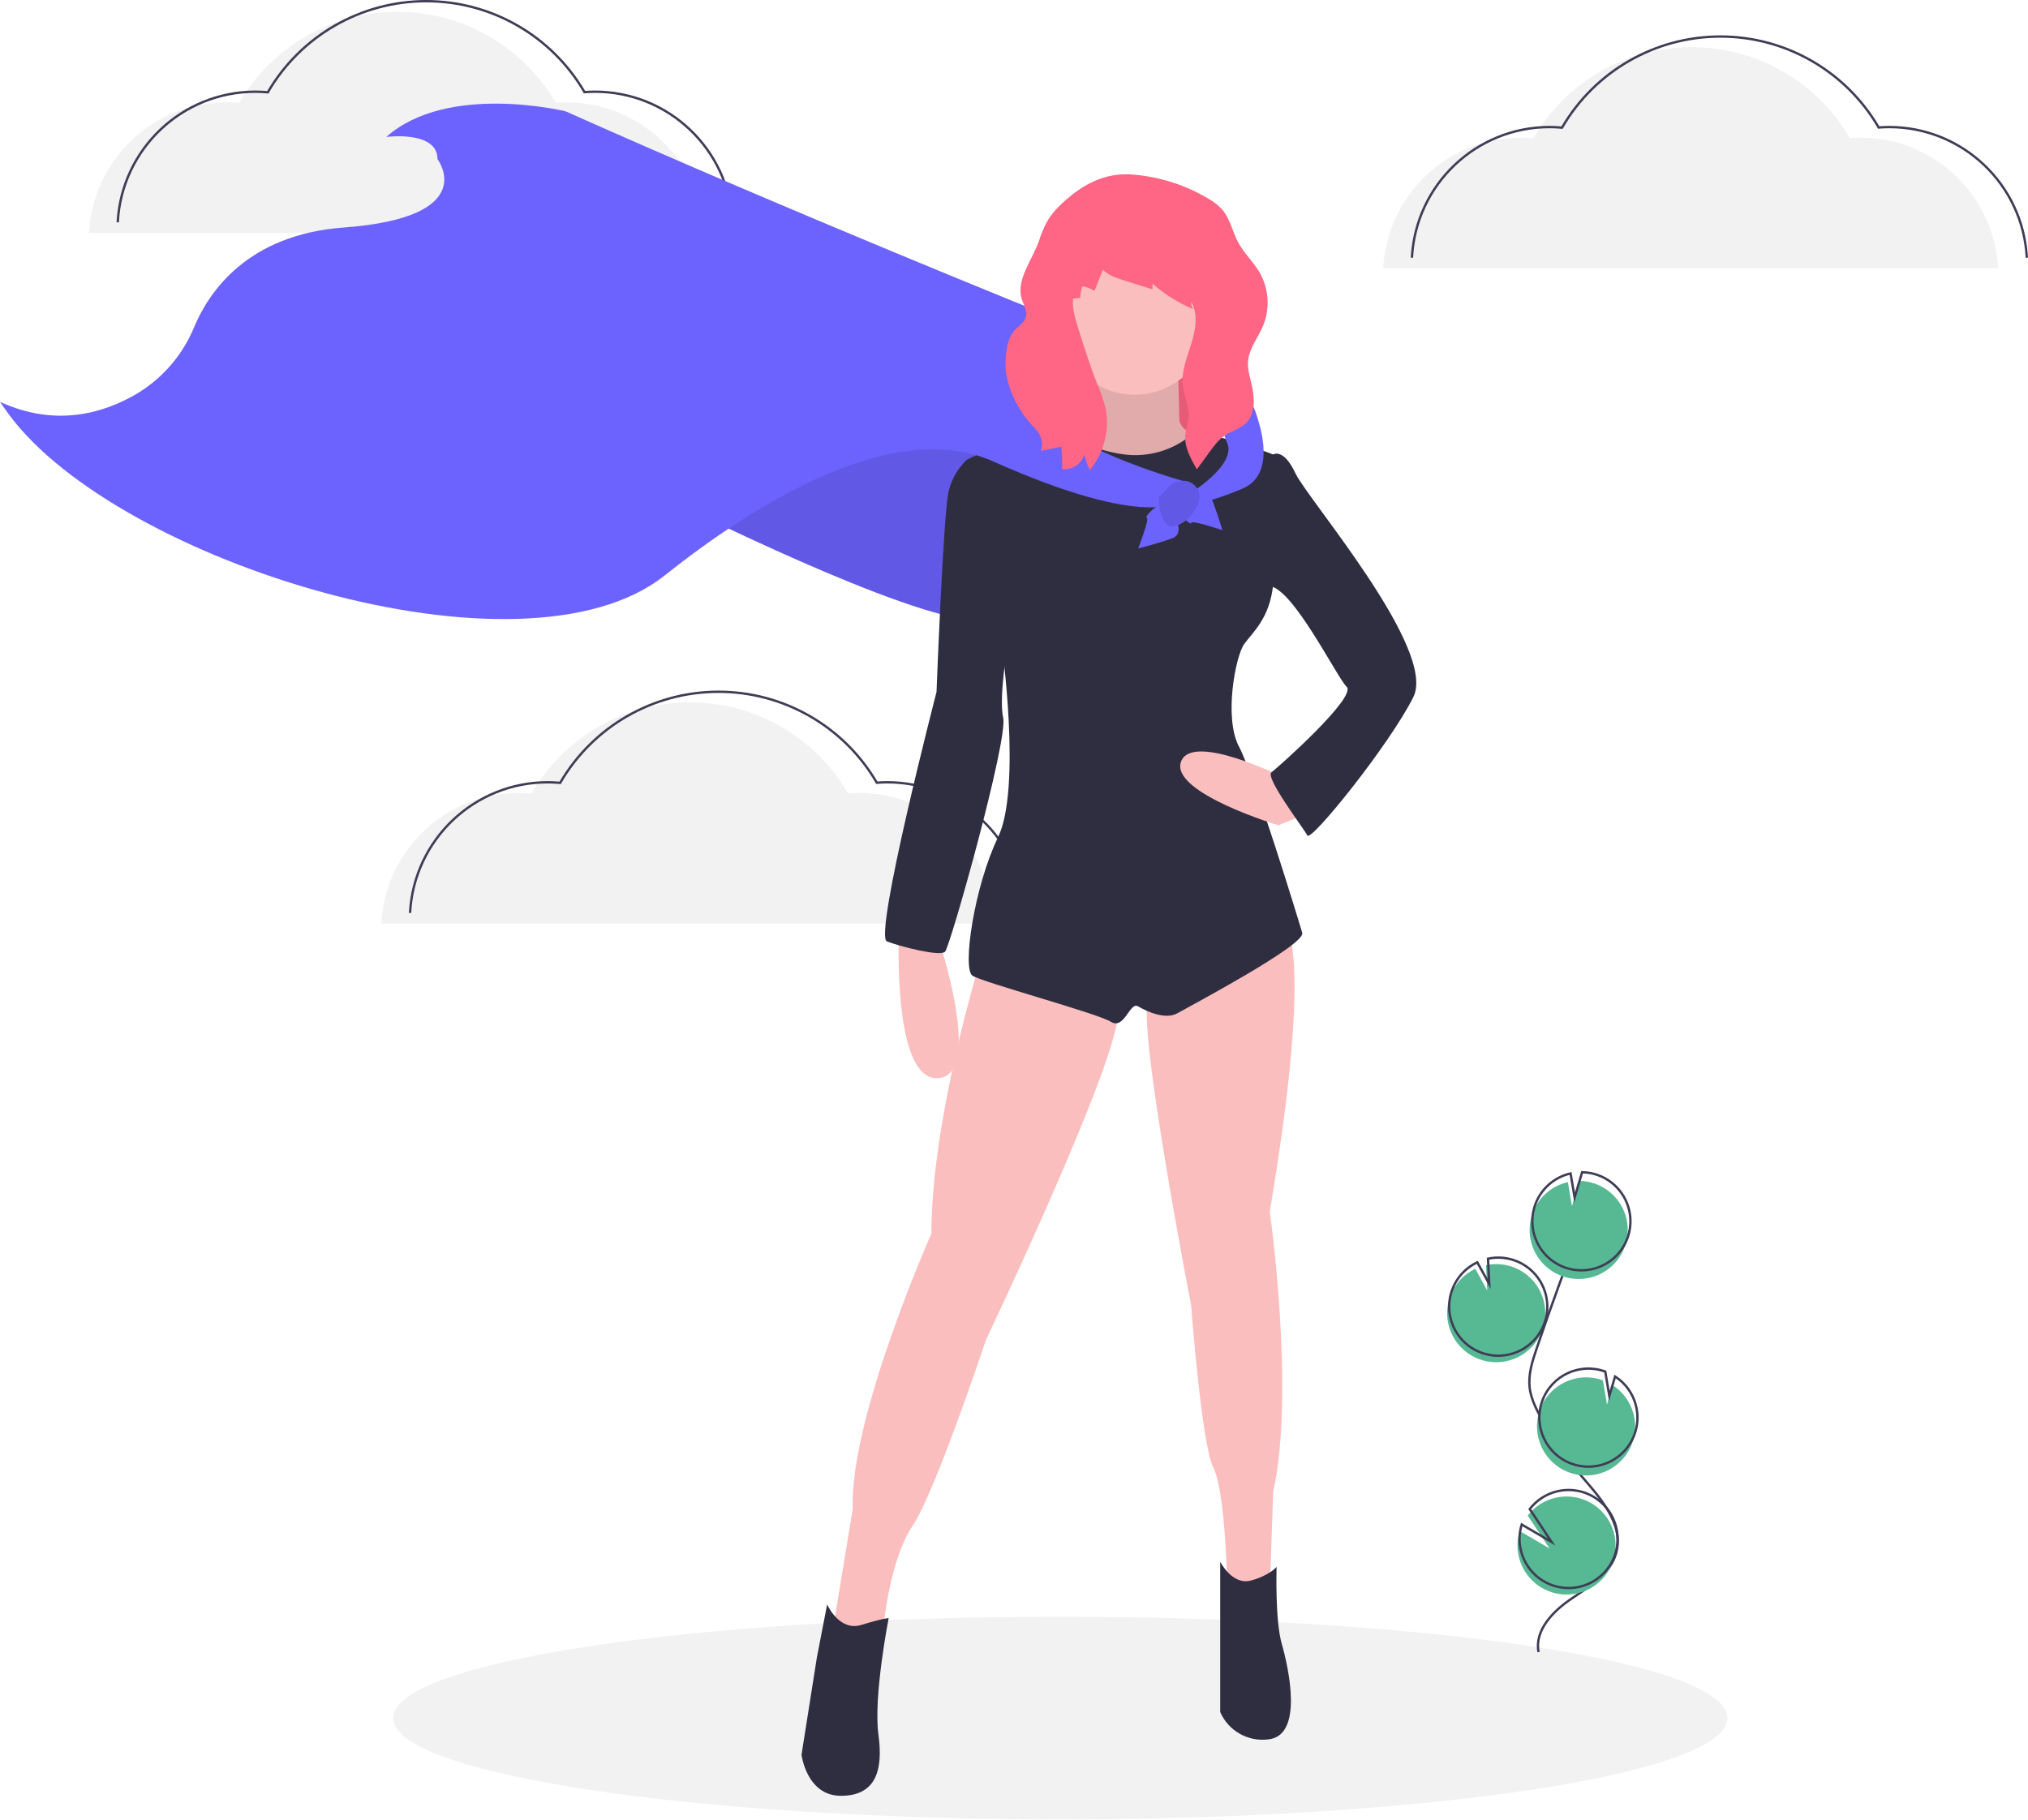
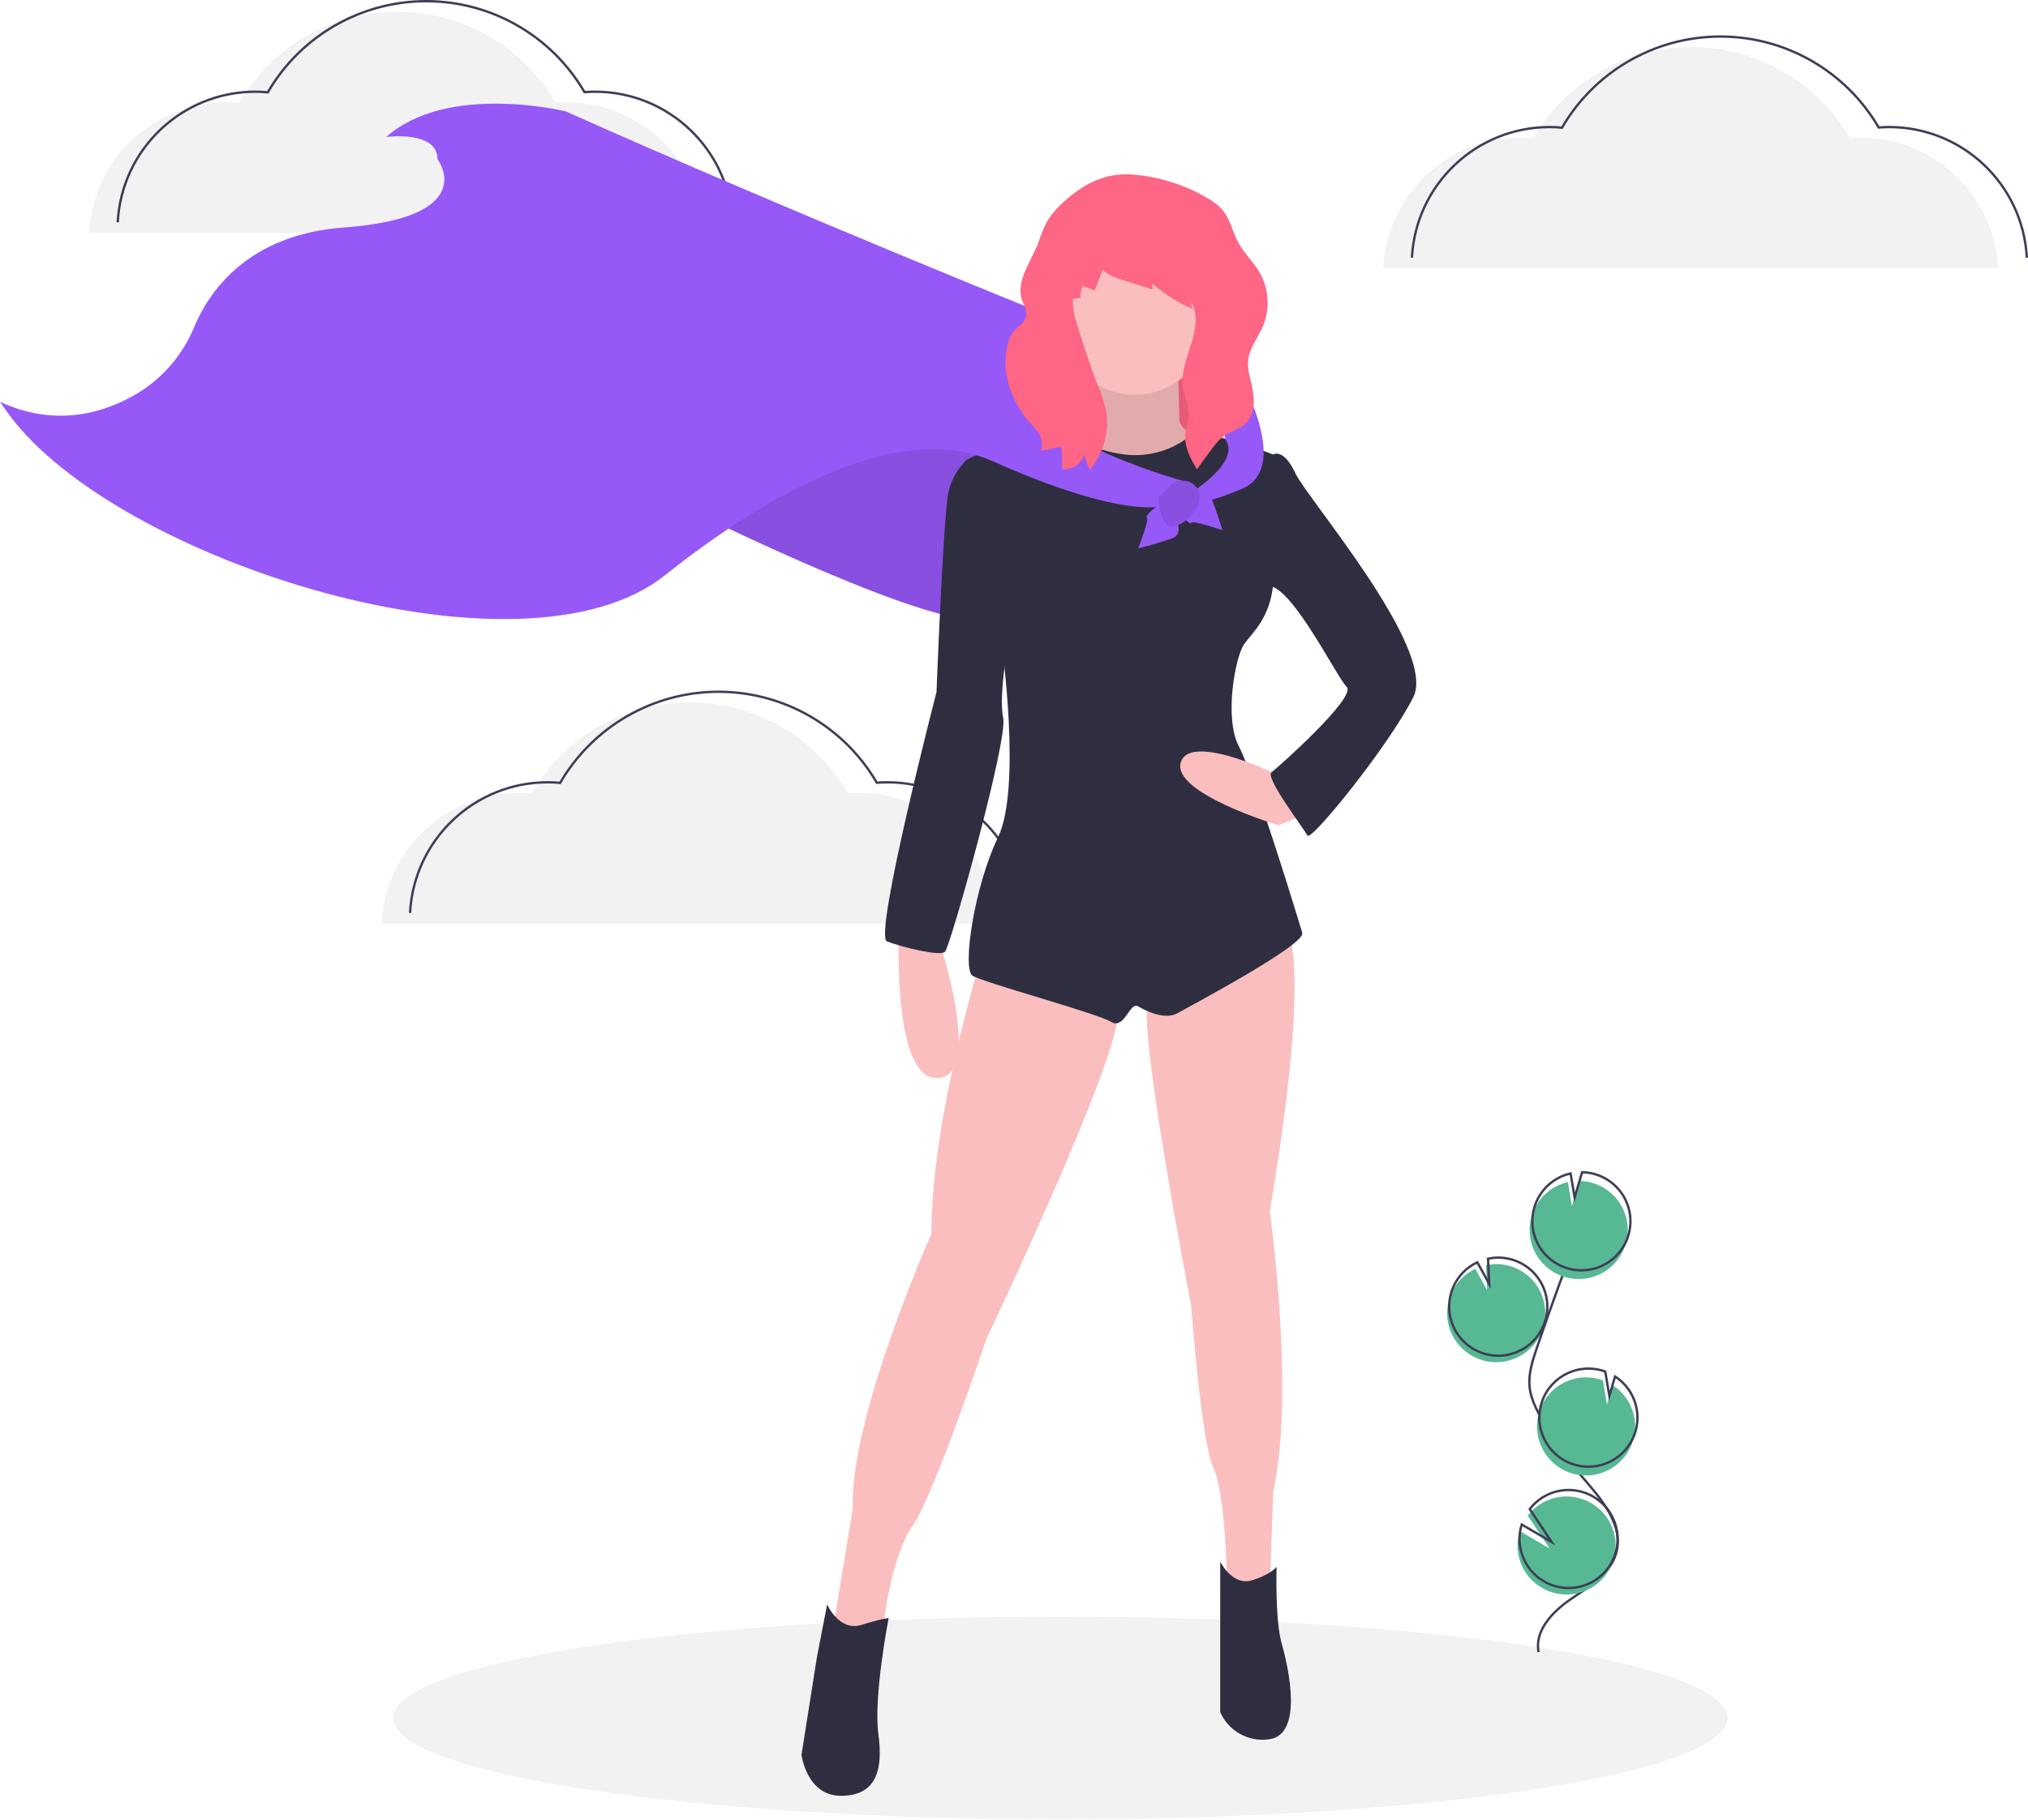
<svg xmlns="http://www.w3.org/2000/svg" data-name="Layer 1" width="860.282" height="771.924" viewBox="0 0 860.282 771.924">
  <ellipse cx="449.783" cy="728.924" rx="283" ry="43" fill="#f2f2f2" />
  <path d="M797.698,640.497a20.813,20.813,0,1,0,2.772-39.915l.521,10.712-5.068-9.18a20.734,20.734,0,0,0-10.684,11.723,20.409,20.409,0,0,0-1.197,5.63A20.809,20.809,0,0,0,797.698,640.497Z" transform="translate(-170.1086 -63.78786)" fill="#57b894" />
  <path d="M822.775,764.74c-1.789-9.11,5.963-17.187,13.621-22.437s16.605-10.408,19.218-19.317c3.755-12.804-7.43-24.53-16.136-34.642a125.3,125.3,0,0,1-16.524-24.557c-1.811-3.533-3.476-7.225-3.952-11.166-.686-5.675,1.137-11.323,2.974-16.737q9.179-27.052,19.628-53.65" transform="translate(-170.1086 -63.78786)" fill="none" stroke="#3f3d56" stroke-miterlimit="10" />
  <path d="M798.555,637.739a20.813,20.813,0,1,0,2.772-39.915l.521,10.712-5.068-9.18a20.734,20.734,0,0,0-10.684,11.723,20.409,20.409,0,0,0-1.197,5.63A20.809,20.809,0,0,0,798.555,637.739Z" transform="translate(-170.1086 -63.78786)" fill="none" stroke="#3f3d56" stroke-miterlimit="10" />
  <path d="M820.231,578.536a20.788,20.788,0,0,1,14.98-13.198l1.714,10.184,3.177-10.696a20.81,20.81,0,1,1-19.871,13.71Z" transform="translate(-170.1086 -63.78786)" fill="#57b894" />
  <path d="M821.374,574.858a20.788,20.788,0,0,1,14.98-13.198l1.714,10.184,3.177-10.696a20.81,20.81,0,1,1-19.871,13.71Z" transform="translate(-170.1086 -63.78786)" fill="none" stroke="#3f3d56" stroke-miterlimit="10" />
  <path d="M835.825,688.552a20.81,20.81,0,0,0,18.419-37.023l-2.441,8.219-1.731-10.304a.363.363,0,0,0-.053-.02,20.811,20.811,0,1,0-14.194,39.127Z" transform="translate(-170.1086 -63.78786)" fill="#57b894" />
  <path d="M836.815,684.827a20.81,20.81,0,0,0,18.419-37.023l-2.441,8.219-1.731-10.304a.363.363,0,0,0-.053-.02A20.811,20.811,0,1,0,836.815,684.827Z" transform="translate(-170.1086 -63.78786)" fill="none" stroke="#3f3d56" stroke-miterlimit="10" />
  <path d="M814.158,723.114A20.801,20.801,0,1,0,818.168,706.817l9.273,13.957-12.67-7.408A20.616,20.616,0,0,0,814.158,723.114Z" transform="translate(-170.1086 -63.78786)" fill="#57b894" />
  <path d="M815.015,720.356a20.801,20.801,0,1,0,4.011-16.297l9.273,13.957-12.67-7.408A20.616,20.616,0,0,0,815.015,720.356Z" transform="translate(-170.1086 -63.78786)" fill="none" stroke="#3f3d56" stroke-miterlimit="10" />
  <path d="M756.867,177.626a58.487,58.487,0,0,1,58.406-55.43c1.778,0,3.533.093,5.27.248a77.707,77.707,0,0,1,134.327-.064c1.466-.11,2.941-.184,4.435-.184a58.487,58.487,0,0,1,58.406,55.43" transform="translate(-170.1086 -63.78786)" fill="#f2f2f2" />
  <path d="M769.048,173.126a58.487,58.487,0,0,1,58.406-55.43c1.778,0,3.533.093,5.27.248a77.707,77.707,0,0,1,134.327-.064c1.466-.11,2.941-.184,4.435-.184a58.487,58.487,0,0,1,58.406,55.43" transform="translate(-170.1086 -63.78786)" fill="none" stroke="#3f3d56" stroke-miterlimit="10" />
  <path d="M331.867,455.626a58.487,58.487,0,0,1,58.406-55.43c1.778,0,3.533.093,5.27.248a77.707,77.707,0,0,1,134.327-.064c1.466-.11,2.941-.184,4.435-.184a58.487,58.487,0,0,1,58.406,55.43" transform="translate(-170.1086 -63.78786)" fill="#f2f2f2" />
  <path d="M344.048,451.126a58.487,58.487,0,0,1,58.406-55.43c1.778,0,3.533.093,5.27.248a77.707,77.707,0,0,1,134.327-.064c1.466-.11,2.941-.184,4.435-.184a58.487,58.487,0,0,1,58.406,55.43" transform="translate(-170.1086 -63.78786)" fill="none" stroke="#3f3d56" stroke-miterlimit="10" />
  <path d="M207.867,162.626a58.487,58.487,0,0,1,58.406-55.43c1.778,0,3.533.093,5.27.248a77.707,77.707,0,0,1,134.327-.064c1.466-.11,2.941-.184,4.435-.184a58.487,58.487,0,0,1,58.406,55.43" transform="translate(-170.1086 -63.78786)" fill="#f2f2f2" />
  <path d="M220.048,158.126a58.487,58.487,0,0,1,58.406-55.43c1.778,0,3.533.093,5.27.248a77.707,77.707,0,0,1,134.327-.064c1.466-.11,2.941-.184,4.435-.184a58.487,58.487,0,0,1,58.406,55.43" transform="translate(-170.1086 -63.78786)" fill="none" stroke="#3f3d56" stroke-miterlimit="10" />
-   <path d="M465.161,281.261s105.12,52.198,123.969,44.948,25.374-71.772,25.374-71.772l-77.571-14.499Z" transform="translate(-170.1086 -63.78786)" fill="#6c63ff" />
+   <path d="M465.161,281.261s105.12,52.198,123.969,44.948,25.374-71.772,25.374-71.772l-77.571-14.499Z" transform="translate(-170.1086 -63.78786)" fill="#9758f8" />
  <path d="M465.161,281.261s105.12,52.198,123.969,44.948,25.374-71.772,25.374-71.772l-77.571-14.499Z" transform="translate(-170.1086 -63.78786)" opacity="0.1" />
  <rect x="444.033" y="139.539" width="68.872" height="60.172" fill="#ff6584" />
  <rect x="444.033" y="139.539" width="68.872" height="60.172" opacity="0.1" />
  <path d="M551.432,459.602s-2.9,63.072,16.674,61.622,0-59.447,0-59.447Z" transform="translate(-170.1086 -63.78786)" fill="#fbbebe" />
  <path d="M631.903,212.389s4.35,27.549-3.625,31.174-13.049,6.525-13.049,6.525L633.353,262.412l33.348,2.175,8.7-6.525,7.975-7.25s-13.049-2.9-13.049-9.425-.725-26.099-.725-26.099Z" transform="translate(-170.1086 -63.78786)" fill="#fbbebe" />
  <path d="M631.903,212.389s4.35,27.549-3.625,31.174-13.049,6.525-13.049,6.525L633.353,262.412l33.348,2.175,8.7-6.525,7.975-7.25s-13.049-2.9-13.049-9.425-.725-26.099-.725-26.099Z" transform="translate(-170.1086 -63.78786)" opacity="0.1" />
  <path d="M586.23,470.477s-21.024,67.422-21.024,116.719c0,0-34.798,78.296-33.348,116.719l-8.7,52.922,12.324,4.35,9.425-7.975s2.9-28.274,12.324-42.048,31.174-79.021,31.174-79.021,57.997-121.794,55.822-139.193S586.23,470.477,586.23,470.477Z" transform="translate(-170.1086 -63.78786)" fill="#fbbebe" />
  <path d="M714.549,455.253s13.774,6.525-5.8,122.519c0,0,10.874,76.846,1.45,118.894l-1.45,42.048H693.525l-2.9-4.35s-.725-37.698-5.8-47.848-9.425-68.872-9.425-68.872-23.199-119.619-18.124-129.769S714.549,455.253,714.549,455.253Z" transform="translate(-170.1086 -63.78786)" fill="#fbbebe" />
  <path d="M520.983,744.514s5.075,11.599,14.499,8.7,11.599-2.9,11.599-2.9-6.525,33.348-4.35,49.298-1.45,26.099-15.949,26.099-16.674-17.399-16.674-17.399l6.525-41.323Z" transform="translate(-170.1086 -63.78786)" fill="#2f2e41" />
  <path d="M687.725,726.39s5.075,10.15,13.049,7.975,10.874-5.8,10.874-5.8-.725,22.474,2.175,32.623,9.425,39.148-5.8,40.598a19.573,19.573,0,0,1-20.299-11.599v-63.797Z" transform="translate(-170.1086 -63.78786)" fill="#2f2e41" />
  <circle cx="481.369" cy="135.552" r="31.898" fill="#fbbebe" />
  <path d="M710.199,256.612s-25.267-9.921-34.383-8.586a37.259,37.259,0,0,1-28.689,8.586c-17.399-2.175-24.203-10.525-24.203-10.525s-46.844,10.525-43.944,14.875,15.949,75.396,15.949,75.396,8.7,61.622-1.45,82.646-15.224,55.822-10.874,58.722,52.922,15.949,58.722,19.574,7.975-8.7,11.599-6.525,11.599,5.8,16.674,2.9,54.372-28.999,52.922-34.073-20.299-66.697-26.824-79.021-1.45-38.423,2.175-43.498,10.874-10.874,12.324-25.374S710.199,256.612,710.199,256.612Z" transform="translate(-170.1086 -63.78786)" fill="#2f2e41" />
  <path d="M580.578,258.721s-5.948,4.415-8.122,13.84-5.075,84.821-5.075,84.821-26.824,103.67-21.024,105.845,22.474,6.525,24.649,4.35,26.824-89.896,24.649-99.32,2.9-36.973,2.9-36.973Z" transform="translate(-170.1086 -63.78786)" fill="#2f2e41" />
  <path d="M714.549,393.631s-39.148-19.574-43.498-6.525,41.323,26.824,41.323,26.824,15.949-5.8,15.949-9.425S714.549,393.631,714.549,393.631Z" transform="translate(-170.1086 -63.78786)" fill="#fbbebe" />
  <path d="M702.225,259.512l7.975-2.9s4.35-2.9,9.425,7.975,60.172,74.671,50.023,94.971-43.498,61.622-44.948,58.722-18.124-24.649-15.224-26.824,36.248-31.898,31.898-36.248-22.474-41.323-32.623-42.773S702.225,259.512,702.225,259.512Z" transform="translate(-170.1086 -63.78786)" fill="#2f2e41" />
-   <path d="M616.316,198.252s-110.549-44.45-206.244-87.223c0,0-50.023-12.324-76.121,10.874,0,0,21.749-2.9,21.749,9.425,0,0,18.849,24.649-39.873,28.999-40.896,3.029-57.178,27.507-63.296,42.09A59.245,59.245,0,0,1,228.573,230.587c-14.135,8.448-34.62,14.663-58.465,3.687,0,0,1.356,2.084,3.927,5.556,46.038,62.172,217.481,116.281,278.022,68.118,37.415-29.765,96.728-67.385,139.247-48.436,66.697,29.724,79.021,16.674,79.021,16.674l2.9-7.975s-64.522-17.399-65.972-39.873S616.316,198.252,616.316,198.252Z" transform="translate(-170.1086 -63.78786)" fill="#6c63ff" />
-   <path d="M680.838,204.052s15.587,6.162,18.487,26.461c0,0,16.674,32.623-2.175,40.598s-22.474,5.8-22.474,5.8v-3.625s20.299-12.324,15.949-21.749S680.838,204.052,680.838,204.052Z" transform="translate(-170.1086 -63.78786)" fill="#6c63ff" />
-   <path d="M652.927,296.485s5.075-13.049,3.625-13.049,5.898-8.026,8.749-5.1,7.925,11.625,2.126,13.8S652.927,296.485,652.927,296.485Z" transform="translate(-170.1086 -63.78786)" fill="#6c63ff" />
-   <path d="M688.656,288.74s-13.252-4.519-13.191-3.07-8.268-5.554-5.466-8.525,11.28-8.41,13.698-2.707S688.656,288.74,688.656,288.74Z" transform="translate(-170.1086 -63.78786)" fill="#6c63ff" />
-   <path d="M667.426,268.937s6.619-3.715,10.559,2.13-4.759,15.994-10.559,15.994-5.8-12.324-5.8-12.324Z" transform="translate(-170.1086 -63.78786)" fill="#6c63ff" />
+   <path d="M616.316,198.252s-110.549-44.45-206.244-87.223c0,0-50.023-12.324-76.121,10.874,0,0,21.749-2.9,21.749,9.425,0,0,18.849,24.649-39.873,28.999-40.896,3.029-57.178,27.507-63.296,42.09A59.245,59.245,0,0,1,228.573,230.587c-14.135,8.448-34.62,14.663-58.465,3.687,0,0,1.356,2.084,3.927,5.556,46.038,62.172,217.481,116.281,278.022,68.118,37.415-29.765,96.728-67.385,139.247-48.436,66.697,29.724,79.021,16.674,79.021,16.674l2.9-7.975s-64.522-17.399-65.972-39.873S616.316,198.252,616.316,198.252Z" transform="translate(-170.1086 -63.78786)" fill="#9758f8" />
+   <path d="M680.838,204.052s15.587,6.162,18.487,26.461c0,0,16.674,32.623-2.175,40.598s-22.474,5.8-22.474,5.8v-3.625s20.299-12.324,15.949-21.749S680.838,204.052,680.838,204.052Z" transform="translate(-170.1086 -63.78786)" fill="#9758f8" />
+   <path d="M652.927,296.485s5.075-13.049,3.625-13.049,5.898-8.026,8.749-5.1,7.925,11.625,2.126,13.8S652.927,296.485,652.927,296.485Z" transform="translate(-170.1086 -63.78786)" fill="#9758f8" />
+   <path d="M688.656,288.74s-13.252-4.519-13.191-3.07-8.268-5.554-5.466-8.525,11.28-8.41,13.698-2.707S688.656,288.74,688.656,288.74Z" transform="translate(-170.1086 -63.78786)" fill="#9758f8" />
+   <path d="M667.426,268.937s6.619-3.715,10.559,2.13-4.759,15.994-10.559,15.994-5.8-12.324-5.8-12.324Z" transform="translate(-170.1086 -63.78786)" fill="#9758f8" />
  <path d="M667.426,268.937s6.619-3.715,10.559,2.13-4.759,15.994-10.559,15.994-5.8-12.324-5.8-12.324Z" transform="translate(-170.1086 -63.78786)" opacity="0.1" />
  <path d="M623.821,147.286c-3.822,3.151-7.447,6.682-9.824,11.028a49.479,49.479,0,0,0-3.115,7.584c-2.932,8.437-10.219,16.982-7.135,25.365.88,2.392,2.252,4.914,1.463,7.337-.701,2.152-2.863,3.408-4.428,5.044-3.357,3.511-3.922,8.78-4.127,13.634-.376,8.889,4.512,19.364,10.418,26.019a36.356,36.356,0,0,1,3.554,4.024,9.432,9.432,0,0,1,1.113,7.759l8.603-1.796a71.363,71.363,0,0,1,.29,9.559,8.924,8.924,0,0,0,9.463-6.116,25.551,25.551,0,0,0,2.364,6.531,33.709,33.709,0,0,0,5.714-10.583,30.256,30.256,0,0,0,1.026-15.278,64.784,64.784,0,0,0-3.704-10.859c-3.04-7.683-5.522-15.572-8.002-23.454-1.288-4.093-2.591-8.32-2.201-12.593l3.057-.333a14.596,14.596,0,0,1,.965-4.934,18.101,18.101,0,0,1,5.113,1.924l3.524-8.942c2.326,2.412,5.664,3.504,8.86,4.51l12.148,3.825.074-2.404a62.353,62.353,0,0,0,17.287,10.844,3.933,3.933,0,0,1-.854-3.129c2.994,5.363,1.797,12.044-.051,17.902s-4.299,11.821-3.555,17.918c.556,4.56,2.892,8.921,2.459,13.494-.213,2.252-1.094,4.395-1.368,6.641-.653,5.356,2.163,10.455,4.881,15.116l5.285-7.259c1.934-2.657,3.928-5.371,6.667-7.187,2.812-1.864,6.296-2.701,8.747-5.019,4.374-4.139,3.819-11.191,2.396-17.042-.756-3.111-1.671-6.265-1.393-9.454.471-5.406,4.228-9.879,6.344-14.876a25.826,25.826,0,0,0-1.447-22.703c-2.625-4.503-6.592-8.13-9.066-12.718-2.463-4.567-3.402-10.001-6.777-13.943a23.522,23.522,0,0,0-5.681-4.526,74.057,74.057,0,0,0-31.506-10.279C640.835,136.812,631.919,140.61,623.821,147.286Z" transform="translate(-170.1086 -63.78786)" fill="#ff6584" />
</svg>
